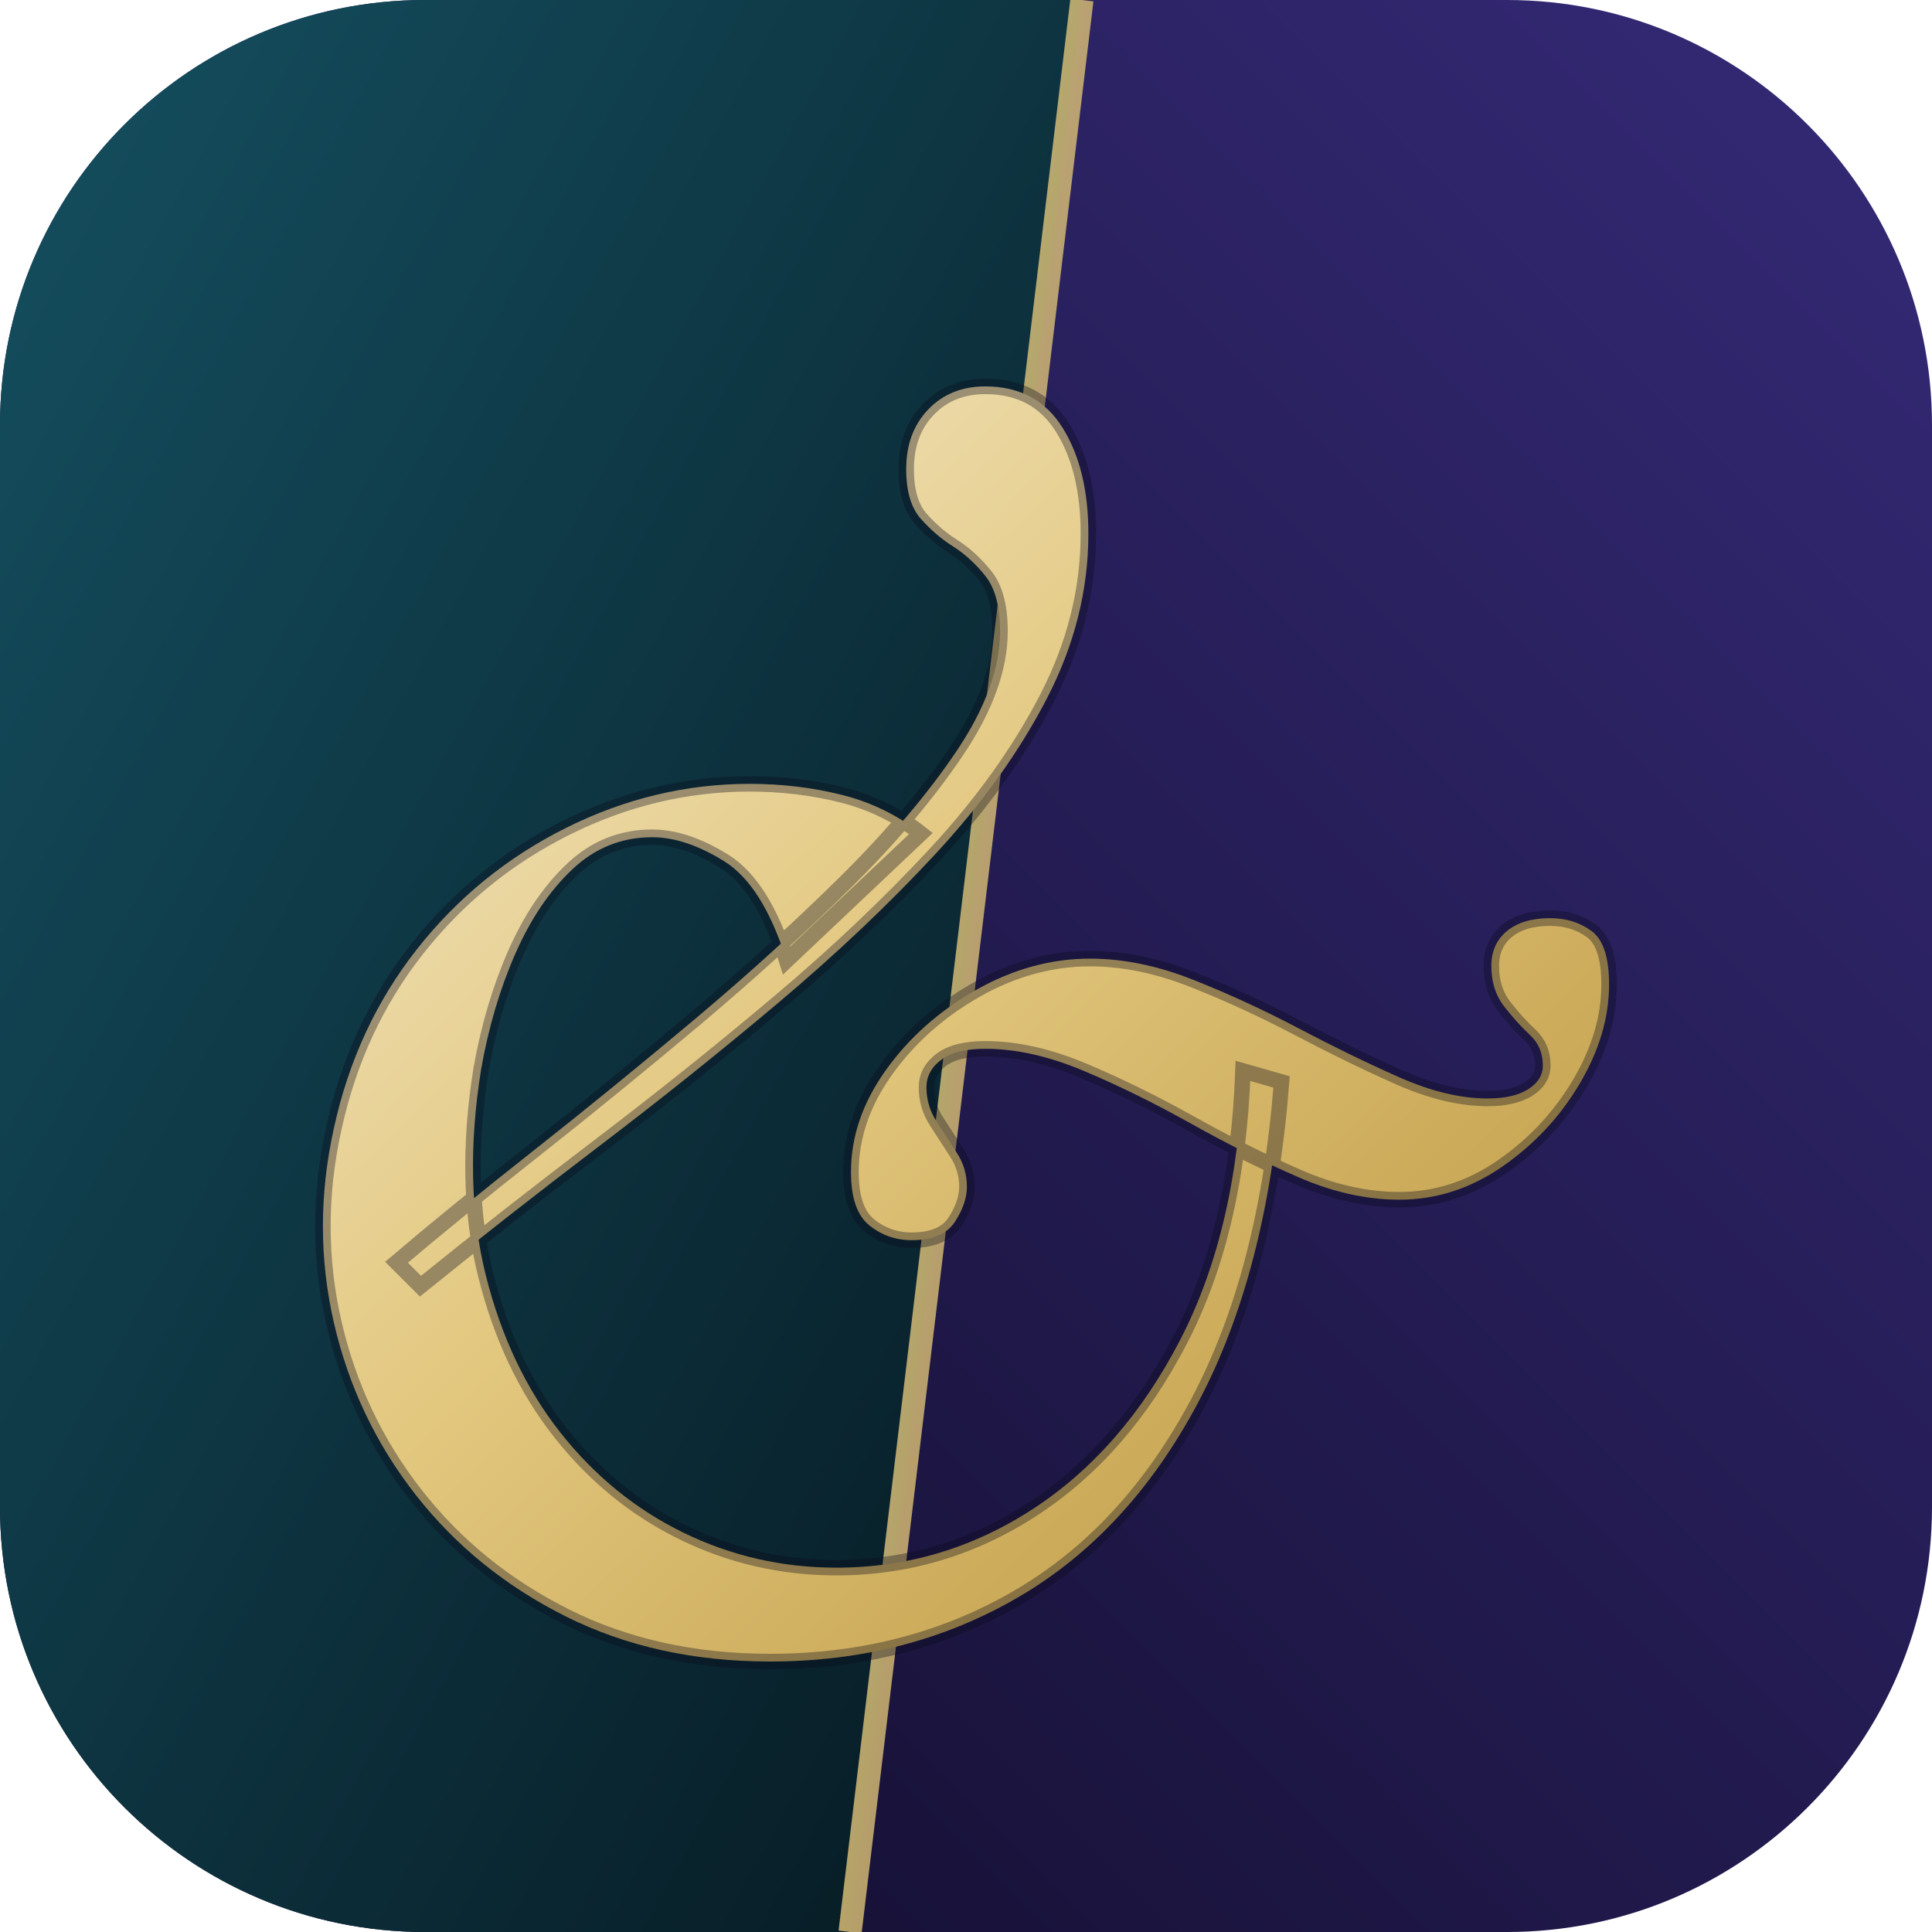
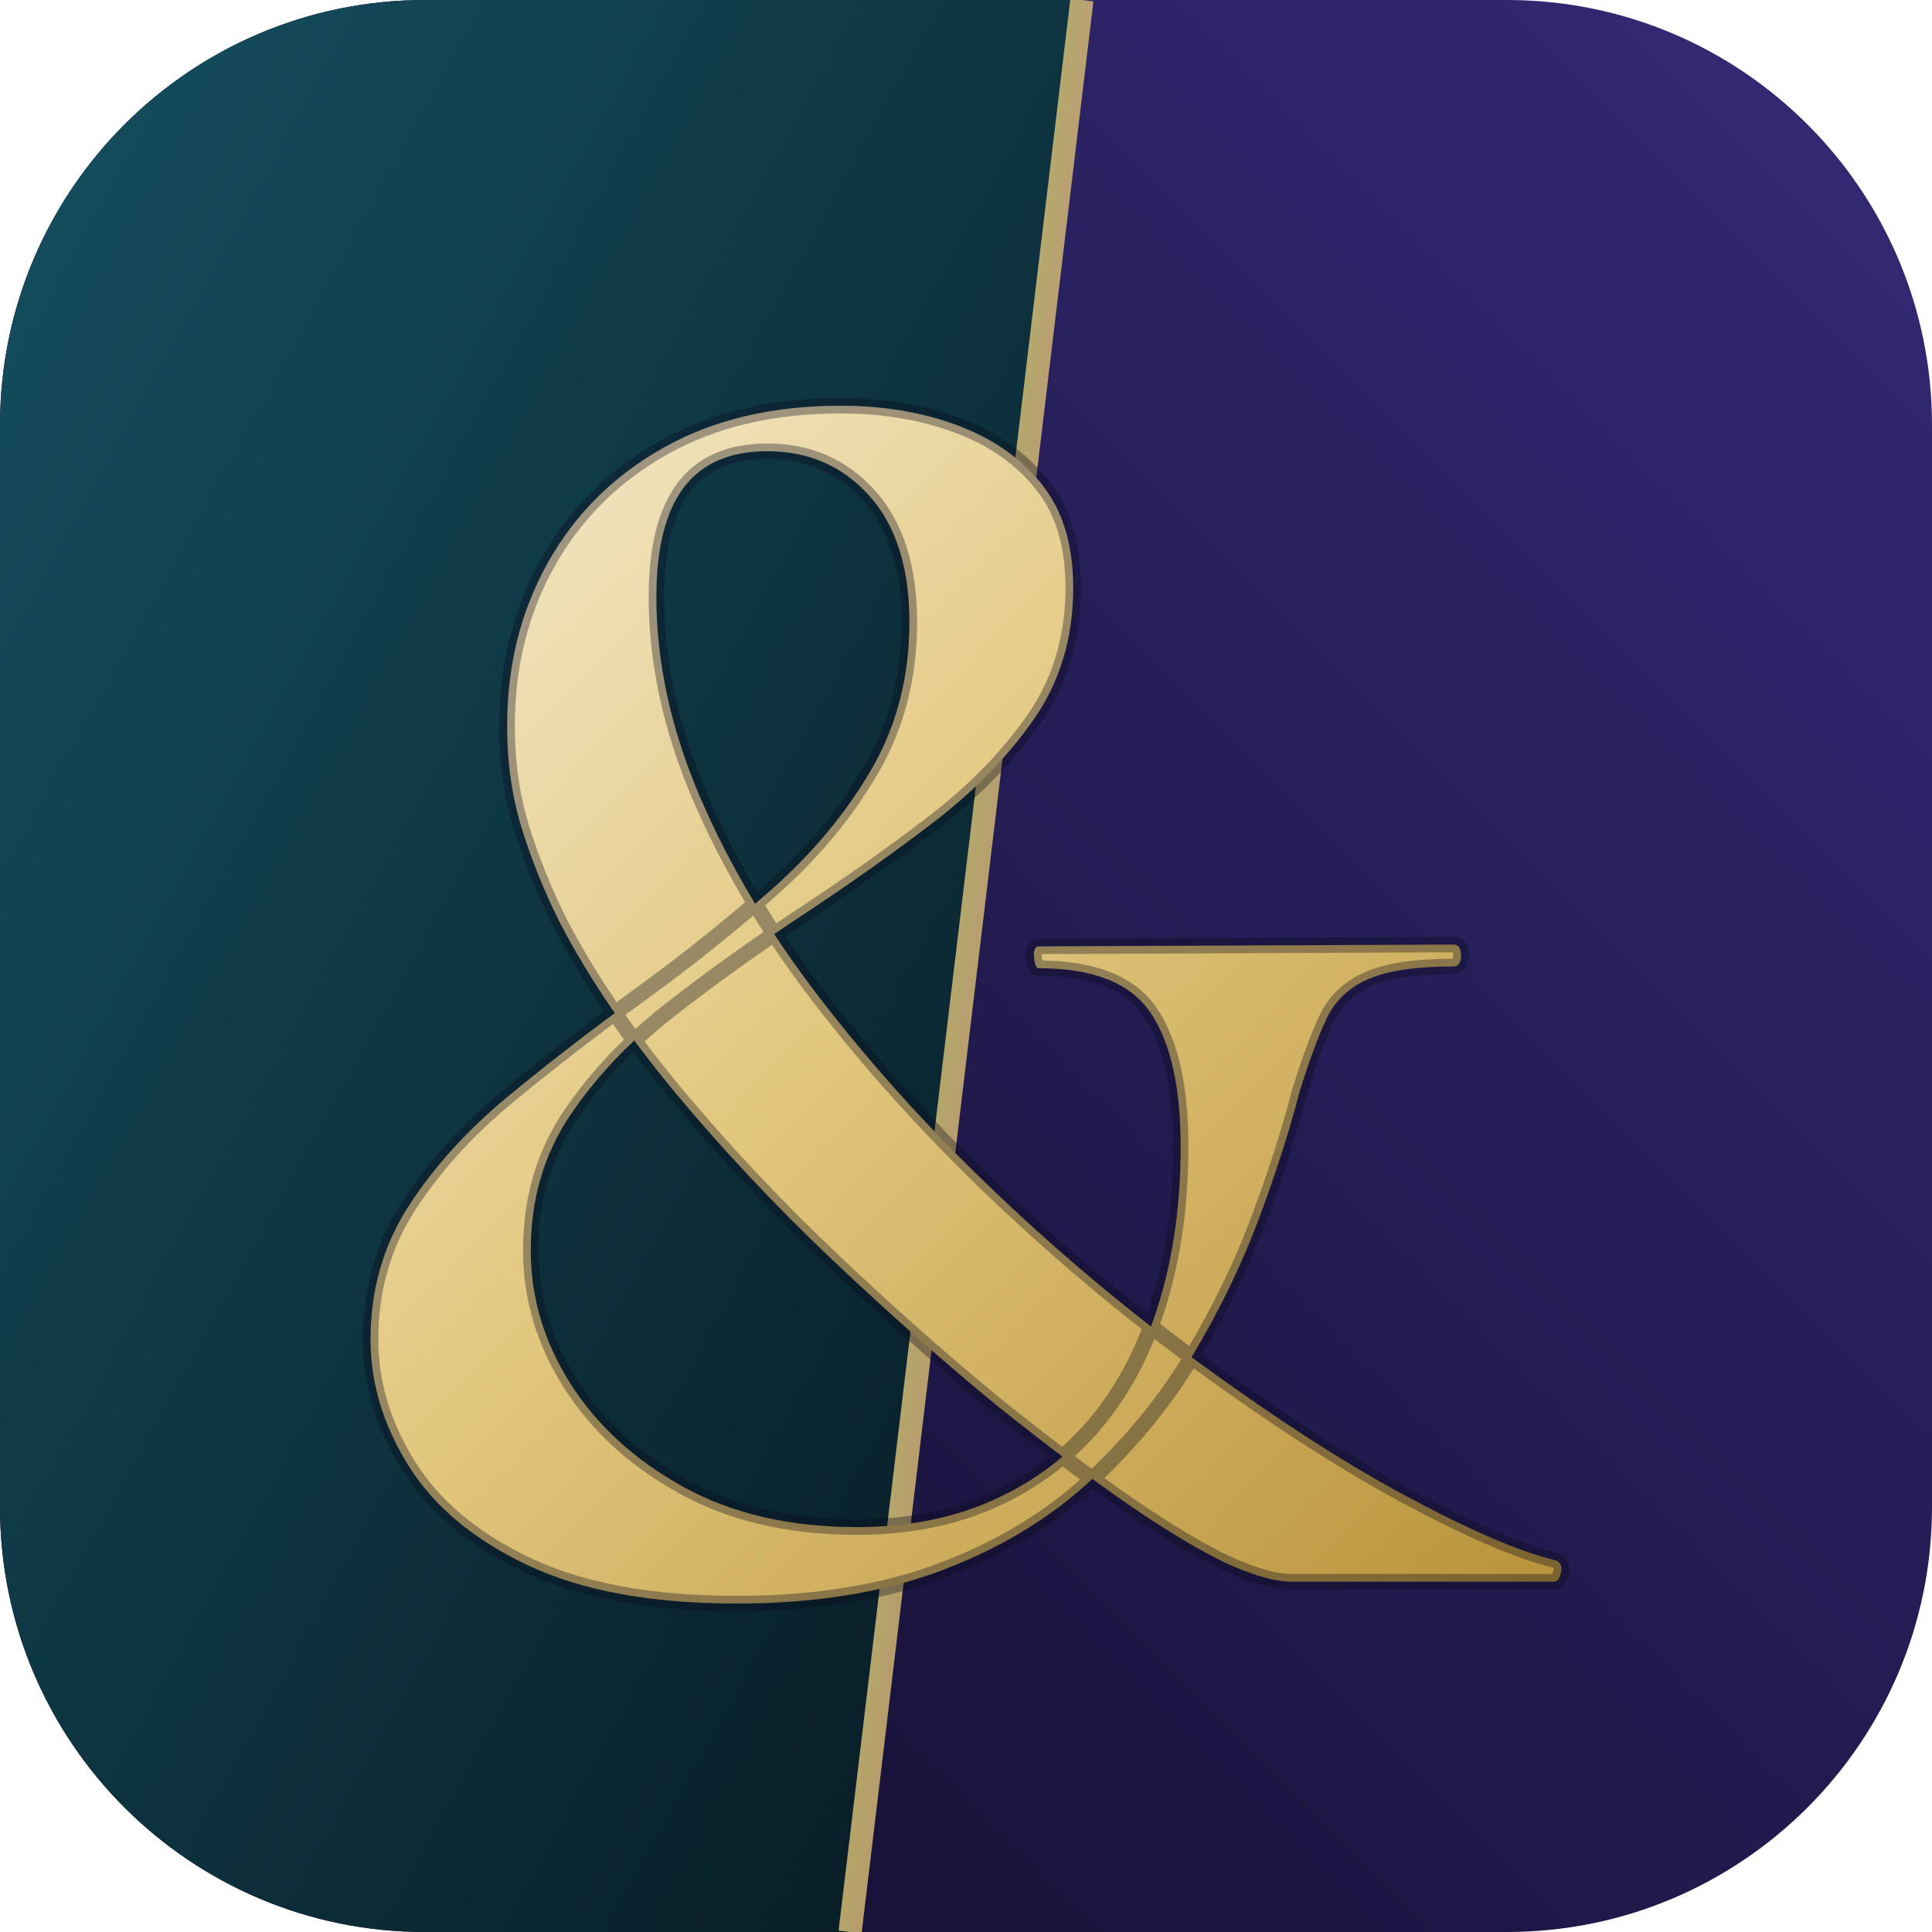
<svg xmlns="http://www.w3.org/2000/svg" width="512" height="512" viewBox="0 0 512 512">
  <defs>
    <linearGradient id="gold" x1="0" y1="0" x2="1" y2="1">
      <stop offset="0" stop-color="#f6ecd2" />
      <stop offset="0.45" stop-color="#e2c77e" />
      <stop offset="1" stop-color="#b8923a" />
    </linearGradient>
    <radialGradient id="plum" cx="35%" cy="28%" r="85%">
      <stop offset="0" stop-color="#2e2468" />
      <stop offset="0.55" stop-color="#17113a" />
      <stop offset="1" stop-color="#0b091c" />
    </radialGradient>
    <linearGradient id="sea" x1="0" y1="0" x2="1" y2="1">
      <stop offset="0" stop-color="#155061" />
      <stop offset="1" stop-color="#061820" />
    </linearGradient>
    <linearGradient id="pl2" x1="1" y1="0" x2="0" y2="1">
      <stop offset="0" stop-color="#352a78" />
      <stop offset="1" stop-color="#0f0b26" />
    </linearGradient>
    <clipPath id="sq">
      <rect width="512" height="512" rx="112.64" />
    </clipPath>
  </defs>
  <g clip-path="url(#sq)">
    <rect width="512" height="512" fill="url(#pl2)" />
    <polygon points="0,0 286.72,0 225.28,512 0,512" fill="url(#sea)" />
    <line x1="286.72" y1="0" x2="225.28" y2="512" stroke="url(#gold)" stroke-width="6.144" stroke-opacity="0.8" />
  </g>
-   <path d="M204.07 440.32L204.07 440.32Q173.84 440.32 149.94 428.37Q126.05 416.43 110.20 396.19Q94.35 375.95 88.50 350.60Q82.65 325.24 88.50 298.91L88.50 298.91Q94.35 272.09 110.45 251.61Q126.54 231.13 149.94 219.43Q173.35 207.73 198.70 207.73L198.70 207.73Q211.38 207.73 223.09 210.65Q234.79 213.58 244.05 220.89L244.05 220.89L208.46 254.54Q202.12 234.54 191.88 228.21Q181.64 221.87 172.86 221.87L172.86 221.87Q160.67 221.87 151.65 230.40Q142.63 238.93 136.53 252.83Q130.44 266.73 127.51 283.31L127.51 283.31Q122.64 313.54 128.73 337.92Q134.83 362.30 148.48 379.61Q162.13 396.92 181.15 406.19Q200.17 415.45 221.62 415.45L221.62 415.45Q249.90 415.45 273.80 399.85Q297.69 384.24 312.81 354.99Q327.92 325.73 329.39 283.79L329.39 283.79L339.63 286.72Q335.73 337.43 317.44 371.81Q299.15 406.19 269.90 423.25Q240.64 440.32 204.07 440.32ZM111.42 340.85L111.42 340.85L105.08 334.51Q121.17 320.85 141.90 304.52Q162.62 288.18 184.08 270.14Q205.53 252.10 223.82 234.06Q242.10 216.02 253.56 198.95Q265.02 181.88 265.02 167.25L265.02 167.25Q265.02 157.50 261.12 152.62Q257.22 147.75 252.59 144.82Q247.95 141.90 244.05 137.51Q240.15 133.12 240.15 124.34L240.15 124.34Q240.15 114.59 246.00 108.50Q251.86 102.40 261.12 102.40L261.12 102.40Q274.77 102.40 281.60 113.37Q288.43 124.34 288.43 141.41L288.43 141.41Q288.43 163.84 277.46 185.05Q266.48 206.26 247.95 226.26Q229.42 246.25 206.26 265.75Q183.10 285.26 158.72 303.79Q134.34 322.32 111.42 340.85ZM241.62 328.66L241.62 328.66Q235.28 328.66 230.40 324.75Q225.52 320.85 225.52 310.61L225.52 310.61Q225.52 296.47 234.79 283.55Q244.05 270.63 258.68 262.34Q273.31 254.05 288.91 254.05L288.91 254.05Q302.08 254.05 316.22 259.66Q330.36 265.26 344.26 272.58Q358.16 279.89 370.83 285.50Q383.51 291.11 394.24 291.11L394.24 291.11Q401.07 291.11 404.97 288.67Q408.87 286.23 408.87 282.33L408.87 282.33Q408.87 277.46 405.46 274.29Q402.04 271.12 398.63 266.73Q395.22 262.34 395.22 256.00L395.22 256.00Q395.22 250.15 399.36 246.74Q403.50 243.32 410.82 243.32L410.82 243.32Q417.16 243.32 421.79 246.74Q426.42 250.15 426.42 260.88L426.42 260.88Q426.42 274.04 418.62 287.21Q410.82 300.37 398.14 309.15Q385.46 317.93 370.83 317.93L370.83 317.93Q357.67 317.93 343.77 311.83Q329.87 305.74 315.49 297.69Q301.10 289.65 287.21 283.79Q273.31 277.94 261.12 277.94L261.12 277.94Q253.32 277.94 249.42 280.87Q245.52 283.79 245.52 288.18L245.52 288.18Q245.52 293.06 248.20 297.20Q250.88 301.35 253.56 305.49Q256.24 309.64 256.24 314.51L256.24 314.51Q256.24 318.90 253.07 323.78Q249.90 328.66 241.62 328.66Z" fill="url(#gold)" stroke="#0b091c" stroke-opacity="0.35" stroke-width="4.096" />
+   <path d="M98.20 355.01L98.20 355.01Q98.20 335.23 108.34 319.55Q118.47 303.87 134.87 290.36Q151.27 276.85 169.60 263.59Q187.94 250.32 204.34 235.85Q220.74 221.37 230.87 204.01Q241.00 186.64 241.00 164.93L241.00 164.93Q241.00 143.22 230.39 131.40Q219.78 119.58 203.37 119.58L203.37 119.58Q188.42 119.58 181.18 129.23Q173.95 138.88 173.95 158.18L173.95 158.18Q173.95 184.23 185.52 211.24Q197.10 238.26 217.12 264.31Q237.14 290.36 261.99 314.24Q286.84 338.12 313.37 357.90L313.37 357.90Q346.66 382.51 372.23 396.26Q397.79 410.00 411.79 413.38L411.79 413.38Q414.20 413.86 413.71 416.52Q413.23 419.17 411.79 419.17L411.79 419.17Q398.28 419.17 379.70 419.17Q361.13 419.17 342.32 419.17L342.32 419.17Q336.53 419.17 327.36 415.31Q318.19 411.45 303.24 401.56Q288.28 391.67 264.64 372.86L264.64 372.86Q243.42 355.49 220.74 334.02Q198.07 312.55 179.01 289.64Q159.96 266.72 148.38 244.53L148.38 244.53Q142.11 231.99 138.25 219.44Q134.39 206.90 134.39 192.43L134.39 192.43Q134.39 168.31 145.24 149.01Q156.10 129.71 175.88 118.62Q195.66 107.52 222.67 107.52L222.67 107.52Q240.04 107.52 254.03 112.83Q268.02 118.13 276.22 128.51Q284.42 138.88 284.42 155.76L284.42 155.76Q284.42 175.54 274.05 190.50Q263.68 205.45 247.28 218.00Q230.87 230.54 212.54 242.60Q194.21 254.66 177.81 267.45Q161.40 280.23 151.03 295.67Q140.66 311.11 140.66 331.37L140.66 331.37Q140.66 350.18 151.27 366.83Q161.89 383.47 181.18 394.08Q200.48 404.70 227.01 404.70L227.01 404.70Q247.76 404.70 263.92 397.22Q280.08 389.74 290.94 376.48Q301.79 363.21 307.34 344.64Q312.89 326.06 312.89 303.87L312.89 303.87Q312.89 280.23 304.93 268.41Q296.97 256.59 275.26 256.59L275.26 256.59Q274.29 256.59 274.05 253.70Q273.81 250.80 275.26 250.80L275.26 250.80L385.25 250.32Q387.18 250.32 387.18 253.21Q387.18 256.11 385.25 256.11L385.25 256.11Q370.30 256.11 362.58 259.49Q354.86 262.86 351.48 270.10Q348.10 277.34 344.24 289.88L344.24 289.88Q340.39 304.83 333.63 322.93Q326.88 341.02 316.26 358.87Q305.65 376.72 289.49 391.91Q273.33 407.11 249.93 416.04Q226.53 424.96 195.17 424.96L195.17 424.96Q161.40 424.96 139.93 414.83Q118.47 404.70 108.34 388.54Q98.20 372.37 98.20 355.01Z" fill="url(#gold)" stroke="#0b091c" stroke-opacity="0.35" stroke-width="4.096" />
</svg>
